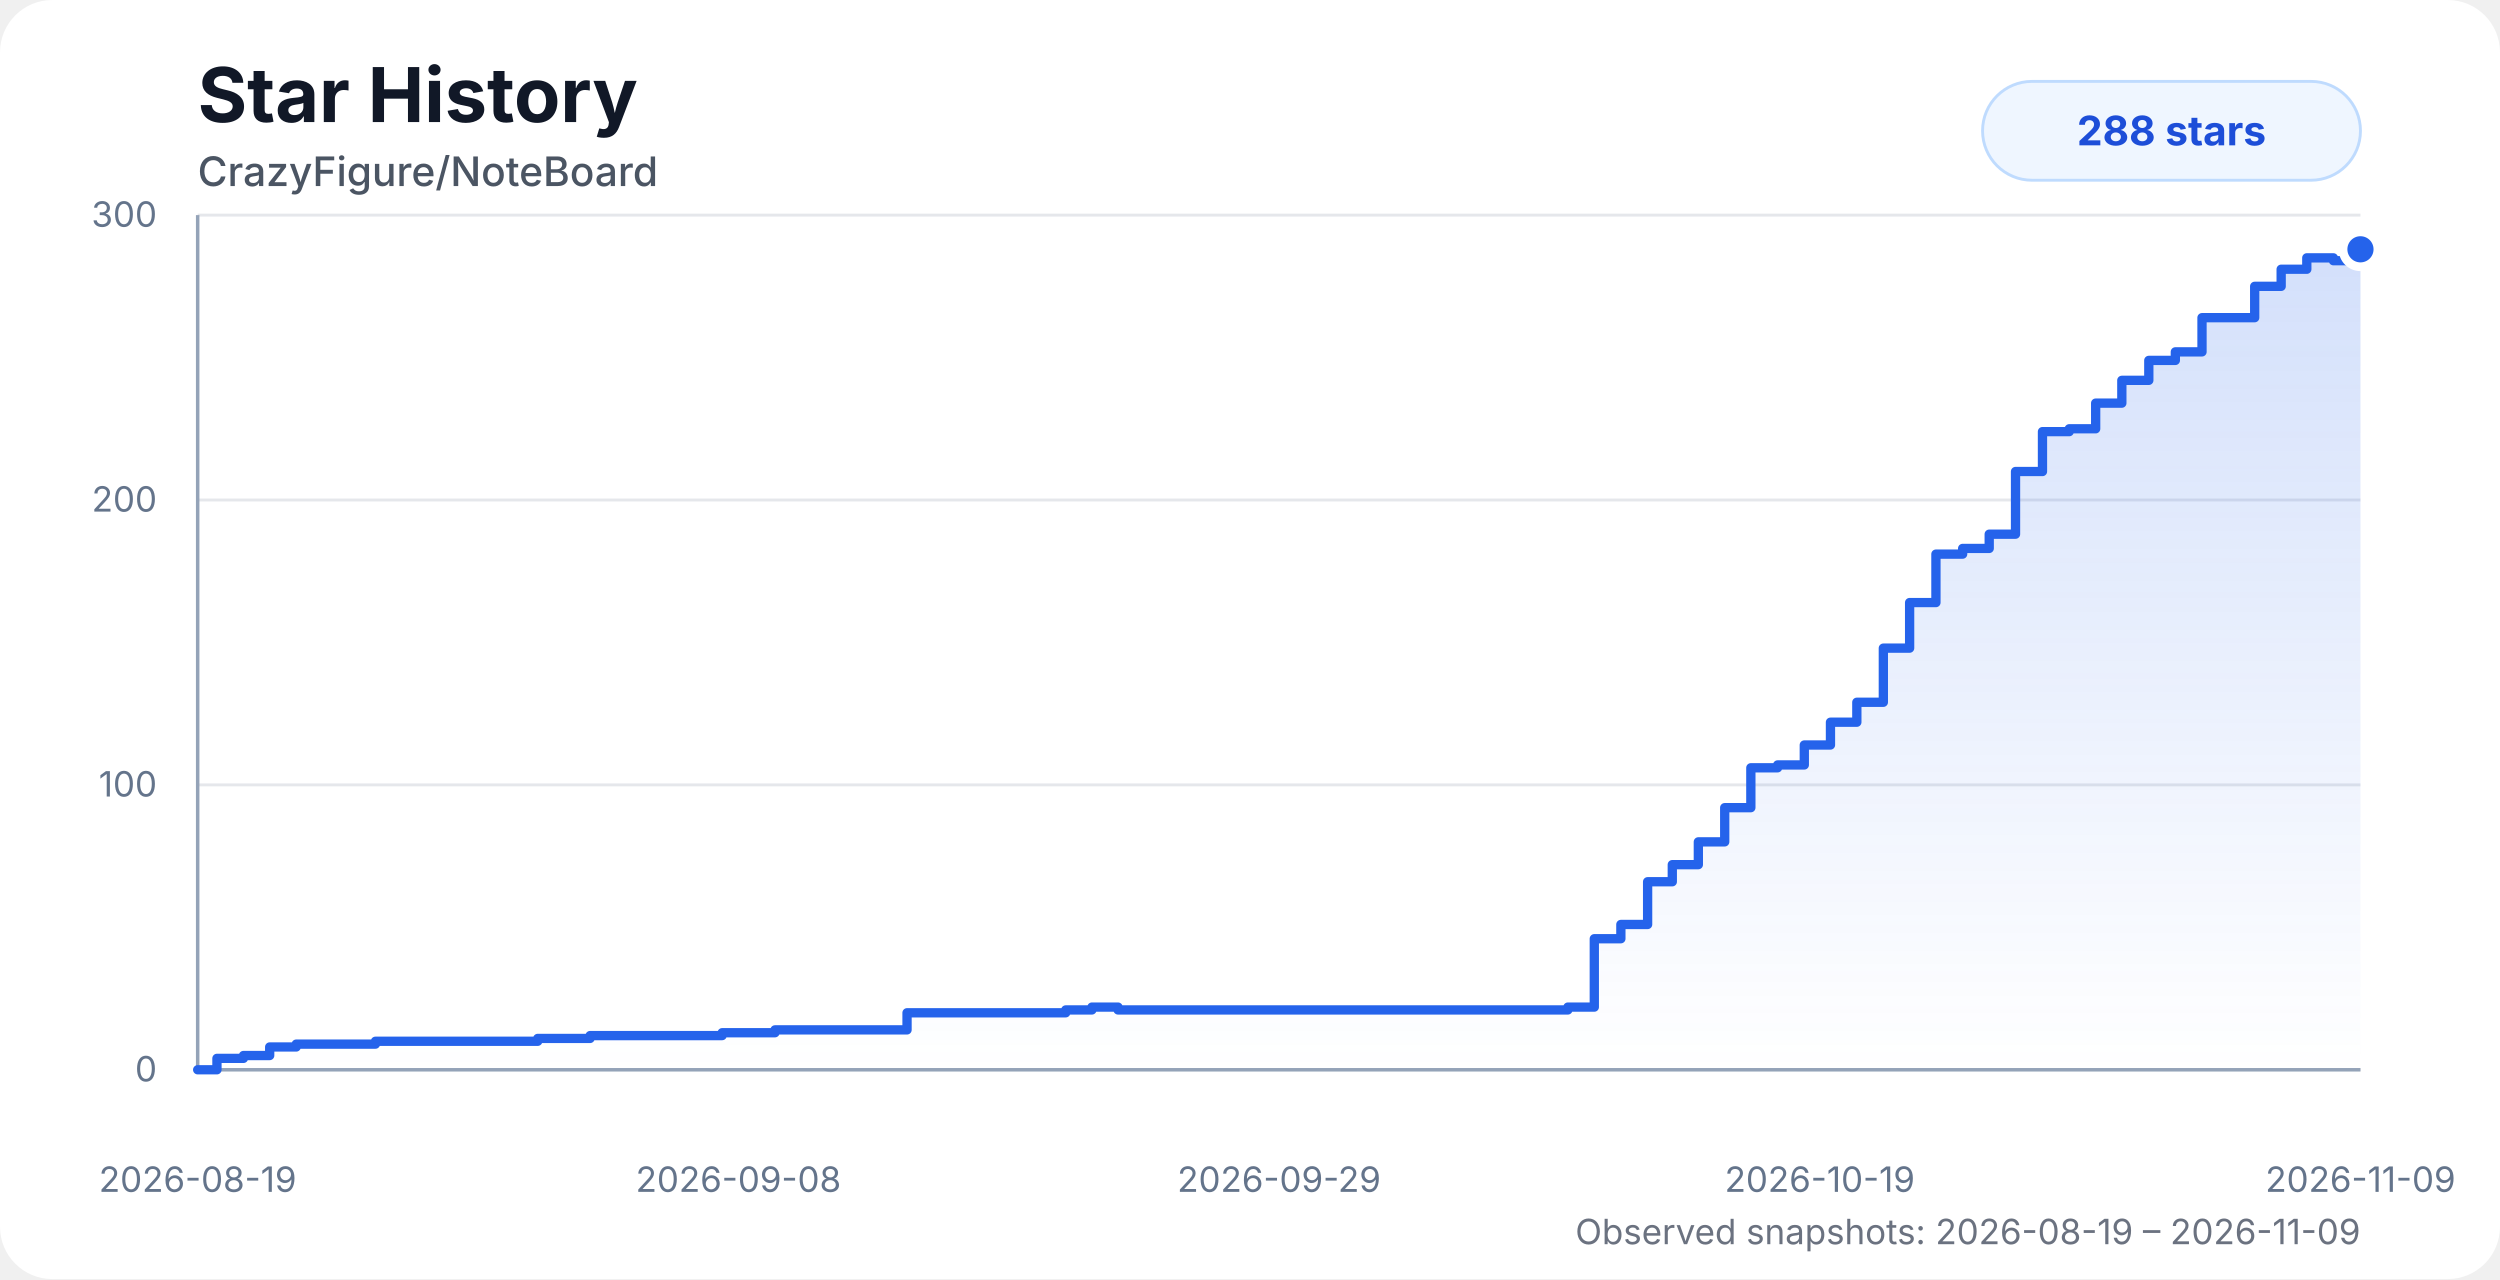
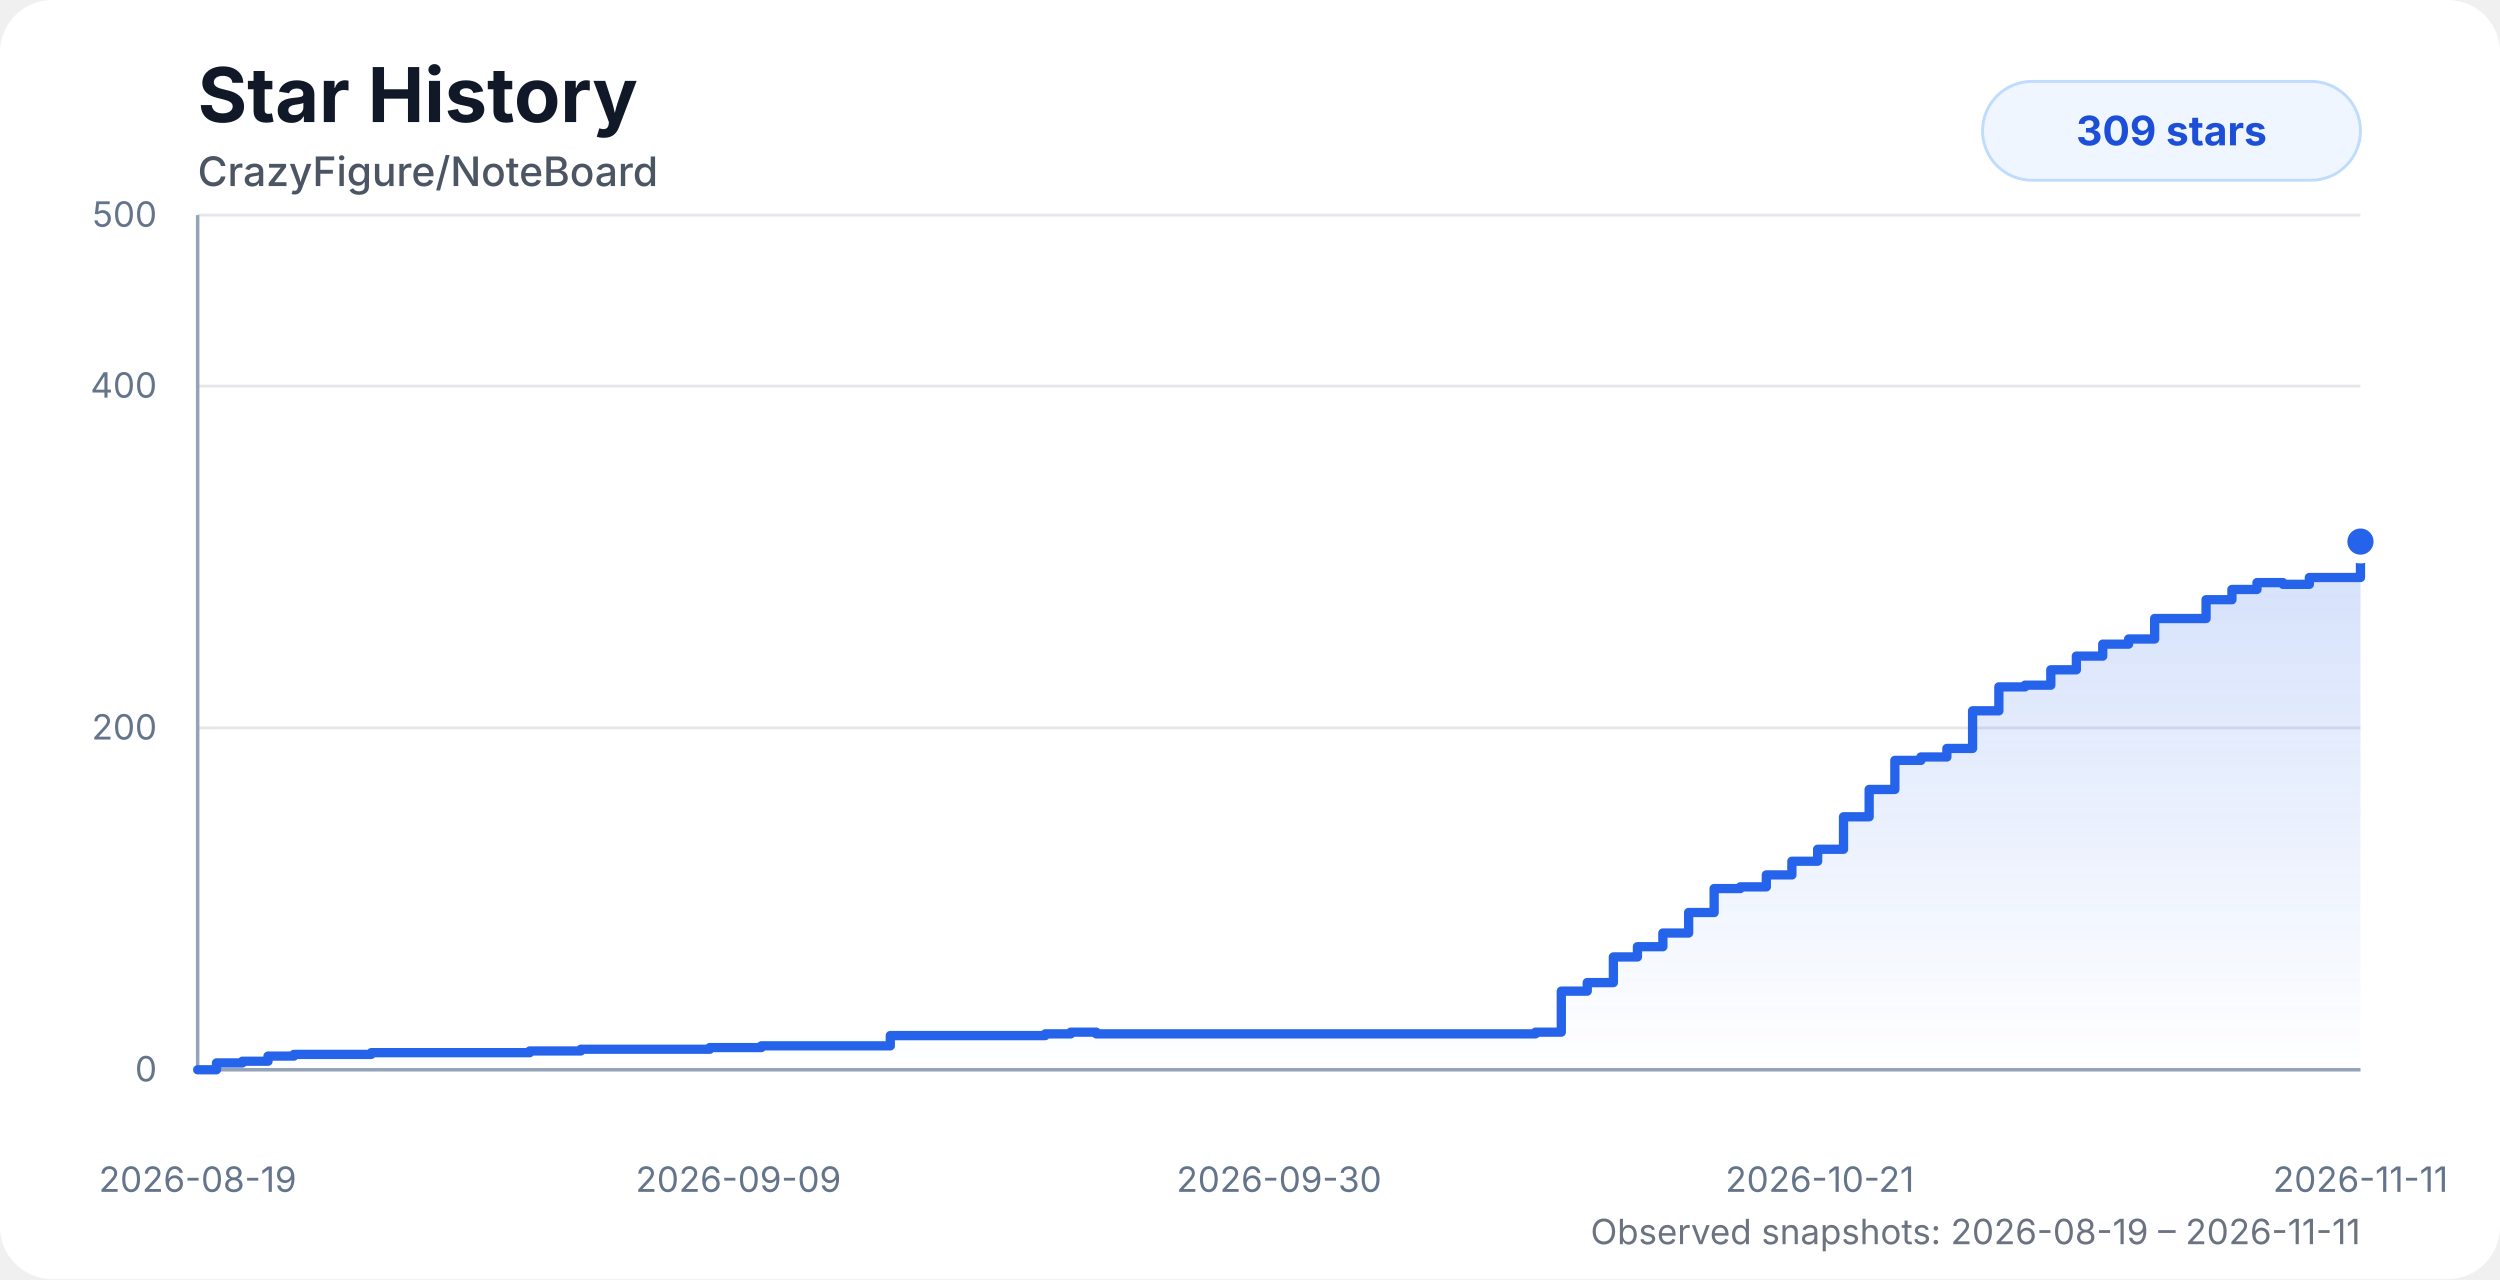
<svg xmlns="http://www.w3.org/2000/svg" width="860" height="440" viewBox="0 0 860 440" role="img" aria-labelledby="title desc">
  <style>
    .chart-bg { fill: #ffffff; }
    .title { fill: #111827; font: 700 26px system-ui, -apple-system, BlinkMacSystemFont, "Segoe UI", sans-serif; }
    .subtitle { fill: #4b5563; font: 500 14px system-ui, -apple-system, BlinkMacSystemFont, "Segoe UI", sans-serif; }
    .axis-label { fill: #64748b; font: 12px system-ui, -apple-system, BlinkMacSystemFont, "Segoe UI", sans-serif; }
    .grid { stroke: #e5e7eb; stroke-width: 1; }
    .axis { stroke: #94a3b8; stroke-width: 1.2; }
    .area { fill: url(#starGradient); opacity: 0.28; }
    .line { fill: none; stroke: #2563eb; stroke-width: 3.2; stroke-linecap: round; stroke-linejoin: round; }
    .dot { fill: #2563eb; stroke: #ffffff; stroke-width: 3; }
    .badge { fill: #eff6ff; stroke: #bfdbfe; }
    .badge-text { fill: #1d4ed8; font: 700 14px system-ui, -apple-system, BlinkMacSystemFont, "Segoe UI", sans-serif; }
    .status { fill: #6b7280; font: 12px system-ui, -apple-system, BlinkMacSystemFont, "Segoe UI", sans-serif; }
    @media (prefers-color-scheme: dark) {
      .chart-bg { fill: #0d1117; }
      .title { fill: #f8fafc; }
      .subtitle { fill: #cbd5e1; }
      .axis-label { fill: #94a3b8; }
      .grid { stroke: #1f2937; }
      .axis { stroke: #475569; }
      .dot { stroke: #0d1117; }
      .badge { fill: #172554; stroke: #1d4ed8; }
      .badge-text { fill: #bfdbfe; }
      .status { fill: #94a3b8; }
    }
  </style>
  <defs>
    <linearGradient id="starGradient" x1="0" x2="0" y1="0" y2="1">
      <stop offset="0%" stop-color="#2563eb" stop-opacity="0.72" />
      <stop offset="100%" stop-color="#2563eb" stop-opacity="0" />
    </linearGradient>
  </defs>
  <rect class="chart-bg" width="860" height="440" rx="18" />
  <text class="title" x="68" y="42">Star History</text>
  <text class="subtitle" x="68" y="64">CrazyFigure/NoteBoard</text>
  <g>
    <line class="grid" x1="68" y1="368" x2="812" y2="368" />
-     <line class="grid" x1="68" y1="270" x2="812" y2="270" />
-     <line class="grid" x1="68" y1="172" x2="812" y2="172" />
+     <line class="grid" x1="68" y1="250.4" x2="812" y2="250.4" />
+     <line class="grid" x1="68" y1="132.8" x2="812" y2="132.8" />
    <line class="grid" x1="68" y1="74" x2="812" y2="74" />
    <line class="axis" x1="68" y1="74" x2="68" y2="368" />
    <line class="axis" x1="68" y1="368" x2="812" y2="368" />
    <text class="axis-label" x="54" y="372" text-anchor="end">0</text>
-     <text class="axis-label" x="54" y="274" text-anchor="end">100</text>
-     <text class="axis-label" x="54" y="176" text-anchor="end">200</text>
-     <text class="axis-label" x="54" y="78" text-anchor="end">300</text>
+     <text class="axis-label" x="54" y="254.4" text-anchor="end">200</text>
+     <text class="axis-label" x="54" y="136.8" text-anchor="end">400</text>
+     <text class="axis-label" x="54" y="78" text-anchor="end">500</text>
    <text class="axis-label" x="68" y="410" text-anchor="middle">2026-08-19</text>
-     <text class="axis-label" x="254" y="410" text-anchor="middle">2026-09-08</text>
-     <text class="axis-label" x="440" y="410" text-anchor="middle">2026-09-29</text>
-     <text class="axis-label" x="626" y="410" text-anchor="middle">2026-10-19</text>
-     <text class="axis-label" x="812" y="410" text-anchor="middle">2026-11-09</text>
+     <text class="axis-label" x="254" y="410" text-anchor="middle">2026-09-09</text>
+     <text class="axis-label" x="440" y="410" text-anchor="middle">2026-09-30</text>
+     <text class="axis-label" x="626" y="410" text-anchor="middle">2026-10-21</text>
+     <text class="axis-label" x="812" y="410" text-anchor="middle">2026-11-11</text>
  </g>
-   <path class="area" d="M 68 368 H 68 V 368 H 74.63 V 364.08 H 83.75 V 363.1 H 92.77 V 360.16 H 101.9 V 359.18 H 110.99 V 359.18 H 120.02 V 359.18 H 129.15 V 358.2 H 141.46 V 358.2 H 151.19 V 358.2 H 158.36 V 358.2 H 167.02 V 358.2 H 176.2 V 358.2 H 184.98 V 357.22 H 193.92 V 357.22 H 202.99 V 356.24 H 212.11 V 356.24 H 221.13 V 356.24 H 230.28 V 356.24 H 239.4 V 356.24 H 248.42 V 355.26 H 257.52 V 355.26 H 266.59 V 354.28 H 275.68 V 354.28 H 284.69 V 354.28 H 293.91 V 354.28 H 303.04 V 354.28 H 312.02 V 348.4 H 321.09 V 348.4 H 330.18 V 348.4 H 339.19 V 348.4 H 348.26 V 348.4 H 357.49 V 348.4 H 366.61 V 347.42 H 375.62 V 346.44 H 384.6 V 347.42 H 393.73 V 347.42 H 402.79 V 347.42 H 411.86 V 347.42 H 421.11 V 347.42 H 430.34 V 347.42 H 439.41 V 347.42 H 448.42 V 347.42 H 457.65 V 347.42 H 466.66 V 347.42 H 475.57 V 347.42 H 484.79 V 347.42 H 493.93 V 347.42 H 503.18 V 347.42 H 512.13 V 347.42 H 521.29 V 347.42 H 530.35 V 347.42 H 539.35 V 346.44 H 548.44 V 322.92 H 557.58 V 318.02 H 566.78 V 303.32 H 575.27 V 297.44 H 584.23 V 289.6 H 593.3 V 277.84 H 602.29 V 264.12 H 611.5 V 263.14 H 620.68 V 256.28 H 629.68 V 248.44 H 638.75 V 241.58 H 647.87 V 222.96 H 656.91 V 207.28 H 665.96 V 190.62 H 675.15 V 188.66 H 684.29 V 183.76 H 693.34 V 162.2 H 702.61 V 148.48 H 711.82 V 147.5 H 720.91 V 138.68 H 729.91 V 130.84 H 739.19 V 123.98 H 748.32 V 121.04 H 757.49 V 109.28 H 766.4 V 109.28 H 775.61 V 98.5 H 784.72 V 92.62 H 793.54 V 88.7 H 802.69 V 89.68 H 812 V 85.76 L 812 368 L 68 368 Z" />
-   <path class="line" d="M 68 368 H 68 V 368 H 74.63 V 364.08 H 83.75 V 363.1 H 92.77 V 360.16 H 101.9 V 359.18 H 110.99 V 359.18 H 120.02 V 359.18 H 129.15 V 358.2 H 141.46 V 358.2 H 151.19 V 358.2 H 158.36 V 358.2 H 167.02 V 358.2 H 176.2 V 358.2 H 184.98 V 357.22 H 193.92 V 357.22 H 202.99 V 356.24 H 212.11 V 356.24 H 221.13 V 356.24 H 230.28 V 356.24 H 239.4 V 356.24 H 248.42 V 355.26 H 257.52 V 355.26 H 266.59 V 354.28 H 275.68 V 354.28 H 284.69 V 354.28 H 293.91 V 354.28 H 303.04 V 354.28 H 312.02 V 348.4 H 321.09 V 348.4 H 330.18 V 348.4 H 339.19 V 348.4 H 348.26 V 348.4 H 357.49 V 348.4 H 366.61 V 347.42 H 375.62 V 346.44 H 384.6 V 347.42 H 393.73 V 347.42 H 402.79 V 347.42 H 411.86 V 347.42 H 421.11 V 347.42 H 430.34 V 347.42 H 439.41 V 347.42 H 448.42 V 347.42 H 457.65 V 347.42 H 466.66 V 347.42 H 475.57 V 347.42 H 484.79 V 347.42 H 493.93 V 347.42 H 503.18 V 347.42 H 512.13 V 347.42 H 521.29 V 347.42 H 530.35 V 347.42 H 539.35 V 346.44 H 548.44 V 322.92 H 557.58 V 318.02 H 566.78 V 303.32 H 575.27 V 297.44 H 584.23 V 289.6 H 593.3 V 277.84 H 602.29 V 264.12 H 611.5 V 263.14 H 620.68 V 256.28 H 629.68 V 248.44 H 638.75 V 241.58 H 647.87 V 222.96 H 656.91 V 207.28 H 665.96 V 190.62 H 675.15 V 188.66 H 684.29 V 183.76 H 693.34 V 162.2 H 702.61 V 148.48 H 711.82 V 147.5 H 720.91 V 138.68 H 729.91 V 130.84 H 739.19 V 123.98 H 748.32 V 121.04 H 757.49 V 109.28 H 766.4 V 109.28 H 775.61 V 98.5 H 784.72 V 92.62 H 793.54 V 88.7 H 802.69 V 89.68 H 812 V 85.76" />
-   <circle class="dot" cx="812" cy="85.76" r="6" />
+   <path class="area" d="M 68 368 H 68 V 368 H 74.47 V 365.65 H 83.38 V 365.06 H 92.19 V 363.3 H 101.1 V 362.71 H 109.97 V 362.71 H 118.79 V 362.71 H 127.7 V 362.12 H 139.73 V 362.12 H 149.23 V 362.12 H 156.22 V 362.12 H 164.68 V 362.12 H 173.65 V 362.12 H 182.21 V 361.53 H 190.95 V 361.53 H 199.8 V 360.94 H 208.7 V 360.94 H 217.51 V 360.94 H 226.44 V 360.94 H 235.35 V 360.94 H 244.15 V 360.36 H 253.04 V 360.36 H 261.9 V 359.77 H 270.78 V 359.77 H 279.57 V 359.77 H 288.57 V 359.77 H 297.49 V 359.77 H 306.26 V 356.24 H 315.11 V 356.24 H 323.98 V 356.24 H 332.78 V 356.24 H 341.64 V 356.24 H 350.65 V 356.24 H 359.55 V 355.65 H 368.35 V 355.06 H 377.12 V 355.65 H 386.03 V 355.65 H 394.88 V 355.65 H 403.74 V 355.65 H 412.77 V 355.65 H 421.78 V 355.65 H 430.63 V 355.65 H 439.43 V 355.65 H 448.44 V 355.65 H 457.24 V 355.65 H 465.94 V 355.65 H 474.94 V 355.65 H 483.87 V 355.65 H 492.89 V 355.65 H 501.64 V 355.65 H 510.58 V 355.65 H 519.43 V 355.65 H 528.21 V 355.06 H 537.09 V 340.95 H 546.01 V 338.01 H 555 V 329.19 H 563.28 V 325.66 H 572.03 V 320.96 H 580.89 V 313.9 H 589.66 V 305.67 H 598.66 V 305.08 H 607.62 V 300.97 H 616.41 V 296.26 H 625.27 V 292.15 H 634.17 V 280.98 H 642.99 V 271.57 H 651.83 V 261.57 H 660.8 V 260.4 H 669.73 V 257.46 H 678.57 V 244.52 H 687.61 V 236.29 H 696.6 V 235.7 H 705.48 V 230.41 H 714.27 V 225.7 H 723.34 V 221.59 H 732.24 V 219.82 H 741.2 V 212.77 H 749.9 V 212.77 H 758.89 V 206.3 H 767.78 V 202.77 H 776.4 V 200.42 H 785.33 V 201.01 H 794.42 V 198.66 H 812 V 186.31 L 812 368 L 68 368 Z" />
+   <path class="line" d="M 68 368 H 68 V 368 H 74.47 V 365.65 H 83.38 V 365.06 H 92.19 V 363.3 H 101.1 V 362.71 H 109.97 V 362.71 H 118.79 V 362.71 H 127.7 V 362.12 H 139.73 V 362.12 H 149.23 V 362.12 H 156.22 V 362.12 H 164.68 V 362.12 H 173.65 V 362.12 H 182.21 V 361.53 H 190.95 V 361.53 H 199.8 V 360.94 H 208.7 V 360.94 H 217.51 V 360.94 H 226.44 V 360.94 H 235.35 V 360.94 H 244.15 V 360.36 H 253.04 V 360.36 H 261.9 V 359.77 H 270.78 V 359.77 H 279.57 V 359.77 H 288.57 V 359.77 H 297.49 V 359.77 H 306.26 V 356.24 H 315.11 V 356.24 H 323.98 V 356.24 H 332.78 V 356.24 H 341.64 V 356.24 H 350.65 V 356.24 H 359.55 V 355.65 H 368.35 V 355.06 H 377.12 V 355.65 H 386.03 V 355.65 H 394.88 V 355.65 H 403.74 V 355.65 H 412.77 V 355.65 H 421.78 V 355.65 H 430.63 V 355.65 H 439.43 V 355.65 H 448.44 V 355.65 H 457.24 V 355.65 H 465.94 V 355.65 H 474.94 V 355.65 H 483.87 V 355.65 H 492.89 V 355.65 H 501.64 V 355.65 H 510.58 V 355.65 H 519.43 V 355.65 H 528.21 V 355.06 H 537.09 V 340.95 H 546.01 V 338.01 H 555 V 329.19 H 563.28 V 325.66 H 572.03 V 320.96 H 580.89 V 313.9 H 589.66 V 305.67 H 598.66 V 305.08 H 607.62 V 300.97 H 616.41 V 296.26 H 625.27 V 292.15 H 634.17 V 280.98 H 642.99 V 271.57 H 651.83 V 261.57 H 660.8 V 260.4 H 669.73 V 257.46 H 678.57 V 244.52 H 687.61 V 236.29 H 696.6 V 235.7 H 705.48 V 230.41 H 714.27 V 225.7 H 723.34 V 221.59 H 732.24 V 219.82 H 741.2 V 212.77 H 749.9 V 212.77 H 758.89 V 206.3 H 767.78 V 202.77 H 776.4 V 200.42 H 785.33 V 201.01 H 794.42 V 198.66 H 812 V 186.31" />
+   <circle class="dot" cx="812" cy="186.31" r="6" />
  <rect class="badge" x="682" y="28" width="130" height="34" rx="17" />
-   <text class="badge-text" x="747" y="50" text-anchor="middle">288 stars</text>
-   <text class="status" x="812" y="428" text-anchor="end">Observed snapshots: 2026-08-19 – 2026-11-09</text>
+   <text class="badge-text" x="747" y="50" text-anchor="middle">309 stars</text>
+   <text class="status" x="812" y="428" text-anchor="end">Observed snapshots: 2026-08-19 – 2026-11-11</text>
</svg>
